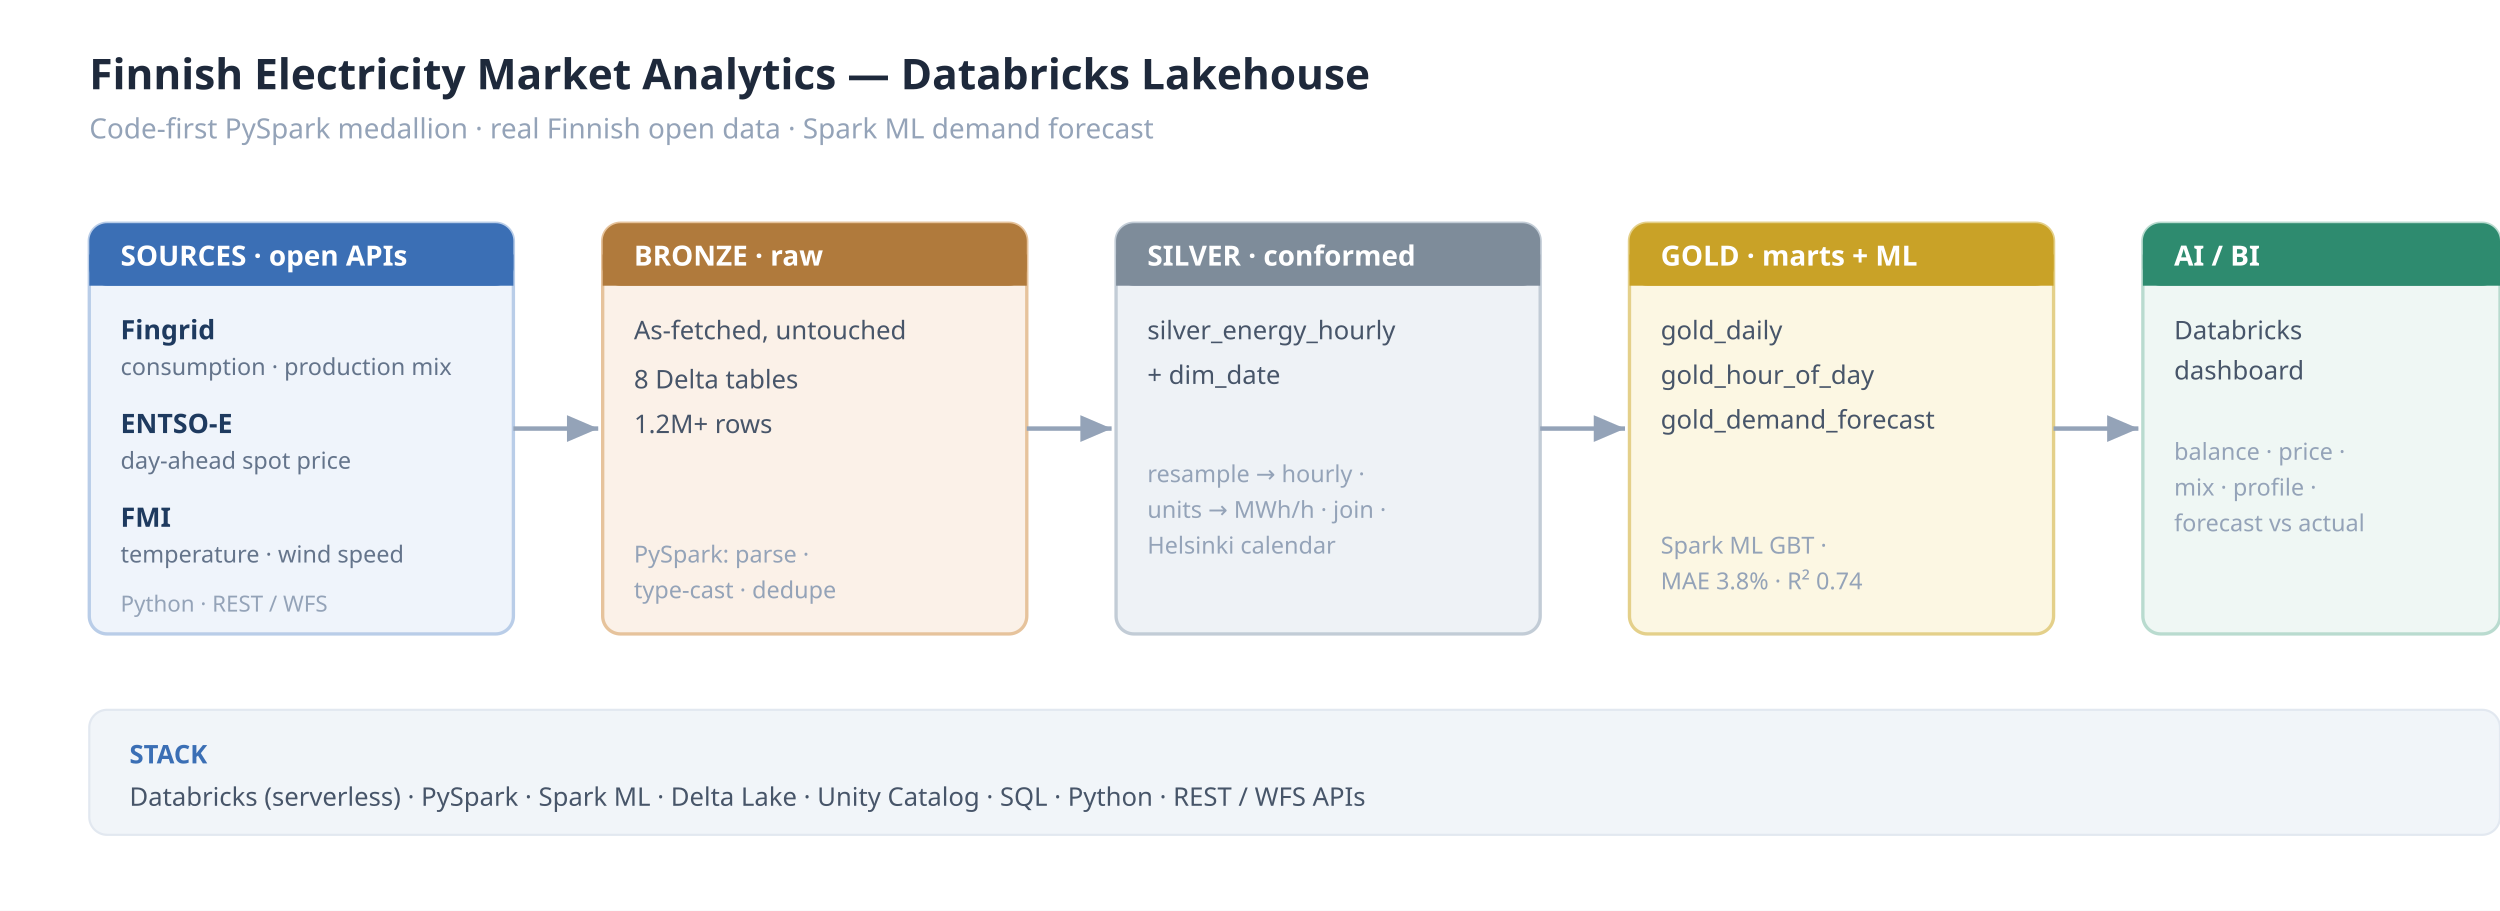
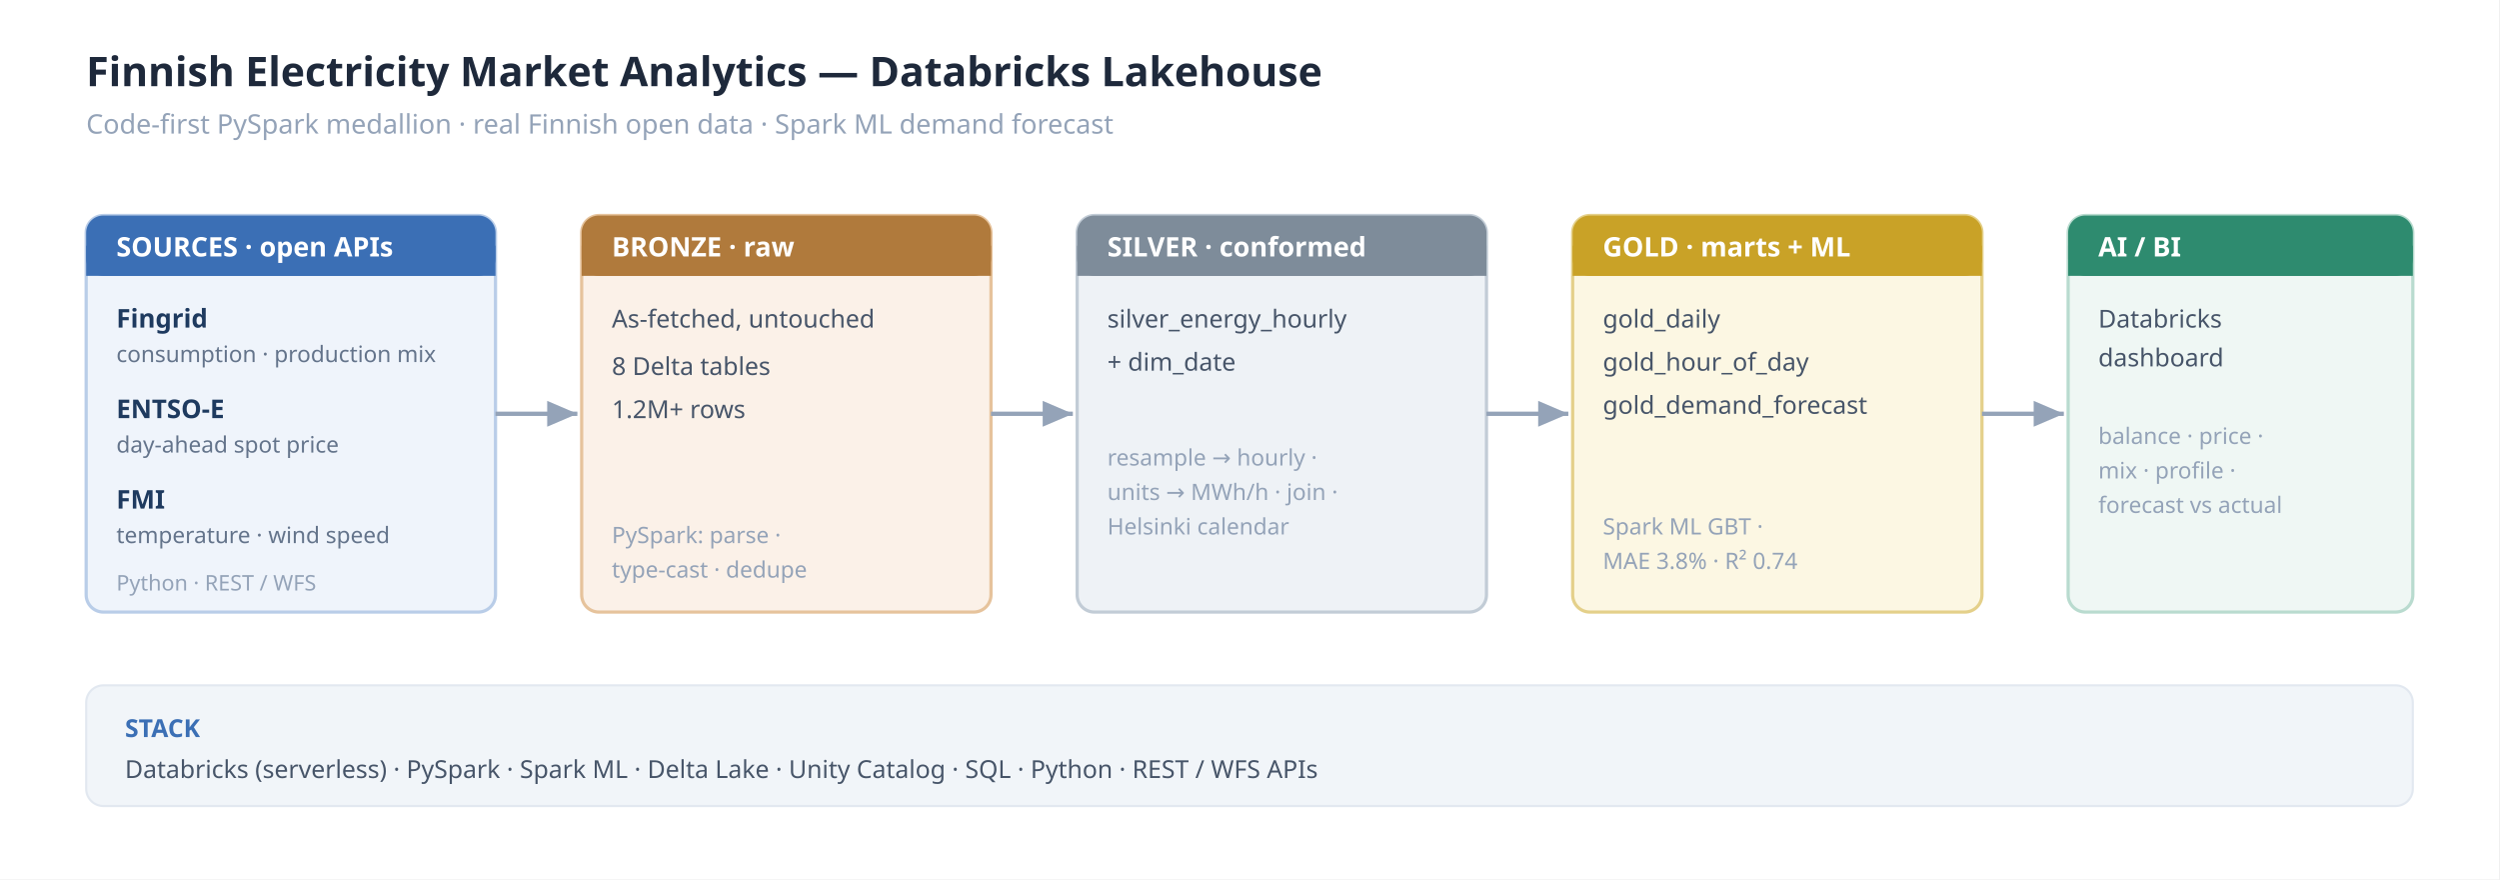
- <svg xmlns="http://www.w3.org/2000/svg" width="1120" height="408" viewBox="0 0 1120 408" fill="none" font-family="'Segoe UI', system-ui, sans-serif">
-   <rect width="1120" height="408" fill="#FFFFFF" />
+ <svg xmlns="http://www.w3.org/2000/svg" width="1160" height="408" viewBox="0 0 1160 408" fill="none" font-family="'Segoe UI', system-ui, sans-serif">
+   <rect width="1160" height="408" fill="#FFFFFF" />
  <text x="40" y="40" font-size="19" font-weight="700" fill="#1E293B">Finnish Electricity Market Analytics — Databricks Lakehouse</text>
  <text x="40" y="62" font-size="12.5" fill="#94A3B8">Code-first PySpark medallion · real Finnish open data · Spark ML demand forecast</text>
  <rect x="40" y="100" width="190" height="184" rx="8" fill="#EFF4FB" stroke="#B9CDE8" stroke-width="1.5" />
  <rect x="40" y="100" width="190" height="28" rx="8" fill="#3B6FB5" />
  <rect x="40" y="114" width="190" height="14" fill="#3B6FB5" />
  <text x="54" y="119" font-size="12.5" font-weight="700" fill="#FFFFFF">SOURCES · open APIs</text>
  <text x="54" y="152" font-size="12" font-weight="700" fill="#1E3A5F">Fingrid</text>
  <text x="54" y="168" font-size="10.5" fill="#64748B">consumption · production mix</text>
  <text x="54" y="194" font-size="12" font-weight="700" fill="#1E3A5F">ENTSO-E</text>
  <text x="54" y="210" font-size="10.5" fill="#64748B">day-ahead spot price</text>
  <text x="54" y="236" font-size="12" font-weight="700" fill="#1E3A5F">FMI</text>
  <text x="54" y="252" font-size="10.5" fill="#64748B">temperature · wind speed</text>
  <text x="54" y="274" font-size="10" fill="#94A3B8">Python · REST / WFS</text>
  <rect x="270" y="100" width="190" height="184" rx="8" fill="#FBF1E8" stroke="#E6C39C" stroke-width="1.5" />
  <rect x="270" y="100" width="190" height="28" rx="8" fill="#B07A3C" />
  <rect x="270" y="114" width="190" height="14" fill="#B07A3C" />
  <text x="284" y="119" font-size="12.5" font-weight="700" fill="#FFFFFF">BRONZE · raw</text>
  <text x="284" y="152" font-size="11.5" fill="#475569">As-fetched, untouched</text>
  <text x="284" y="174" font-size="11.5" fill="#475569">8 Delta tables</text>
  <text x="284" y="194" font-size="11.5" fill="#475569">1.2M+ rows</text>
  <text x="284" y="252" font-size="10.5" fill="#94A3B8">PySpark: parse ·</text>
  <text x="284" y="268" font-size="10.5" fill="#94A3B8">type-cast · dedupe</text>
  <rect x="500" y="100" width="190" height="184" rx="8" fill="#EEF2F6" stroke="#C2CCD6" stroke-width="1.5" />
  <rect x="500" y="100" width="190" height="28" rx="8" fill="#7E8C9A" />
  <rect x="500" y="114" width="190" height="14" fill="#7E8C9A" />
  <text x="514" y="119" font-size="12.5" font-weight="700" fill="#FFFFFF">SILVER · conformed</text>
  <text x="514" y="152" font-size="11.5" fill="#475569">silver_energy_hourly</text>
  <text x="514" y="172" font-size="11.5" fill="#475569">+ dim_date</text>
  <text x="514" y="216" font-size="10.5" fill="#94A3B8">resample → hourly ·</text>
  <text x="514" y="232" font-size="10.5" fill="#94A3B8">units → MWh/h · join ·</text>
  <text x="514" y="248" font-size="10.5" fill="#94A3B8">Helsinki calendar</text>
  <rect x="730" y="100" width="190" height="184" rx="8" fill="#FCF7E3" stroke="#E4D08A" stroke-width="1.5" />
  <rect x="730" y="100" width="190" height="28" rx="8" fill="#C9A227" />
  <rect x="730" y="114" width="190" height="14" fill="#C9A227" />
  <text x="744" y="119" font-size="12.5" font-weight="700" fill="#FFFFFF">GOLD · marts + ML</text>
  <text x="744" y="152" font-size="11.5" fill="#475569">gold_daily</text>
  <text x="744" y="172" font-size="11.5" fill="#475569">gold_hour_of_day</text>
  <text x="744" y="192" font-size="11.5" fill="#475569">gold_demand_forecast</text>
  <text x="744" y="248" font-size="10.5" fill="#94A3B8">Spark ML GBT ·</text>
  <text x="744" y="264" font-size="10.5" fill="#94A3B8">MAE 3.8% · R² 0.74</text>
  <rect x="960" y="100" width="160" height="184" rx="8" fill="#EFF7F4" stroke="#B9DBCF" stroke-width="1.5" />
  <rect x="960" y="100" width="160" height="28" rx="8" fill="#2E8B6F" />
  <rect x="960" y="114" width="160" height="14" fill="#2E8B6F" />
  <text x="974" y="119" font-size="12.5" font-weight="700" fill="#FFFFFF">AI / BI</text>
  <text x="974" y="152" font-size="11.5" fill="#475569">Databricks</text>
  <text x="974" y="170" font-size="11.5" fill="#475569">dashboard</text>
  <text x="974" y="206" font-size="10.5" fill="#94A3B8">balance · price ·</text>
  <text x="974" y="222" font-size="10.5" fill="#94A3B8">mix · profile ·</text>
  <text x="974" y="238" font-size="10.5" fill="#94A3B8">forecast vs actual</text>
  <g stroke="#94A3B8" stroke-width="2" marker-end="url(#arr)">
    <line x1="230" y1="192" x2="268" y2="192" />
    <line x1="460" y1="192" x2="498" y2="192" />
    <line x1="690" y1="192" x2="728" y2="192" />
    <line x1="920" y1="192" x2="958" y2="192" />
  </g>
  <rect x="40" y="318" width="1080" height="56" rx="8" fill="#F1F5F9" stroke="#E2E8F0" />
  <text x="58" y="342" font-size="11.5" font-weight="700" fill="#3B6FB5">STACK</text>
  <text x="58" y="361" font-size="11.5" fill="#475569">Databricks (serverless) · PySpark · Spark ML · Delta Lake · Unity Catalog · SQL · Python · REST / WFS APIs</text>
  <defs>
    <marker id="arr" markerWidth="9" markerHeight="9" refX="7" refY="3" orient="auto" markerUnits="strokeWidth">
      <path d="M0,0 L7,3 L0,6 Z" fill="#94A3B8" />
    </marker>
  </defs>
</svg>
